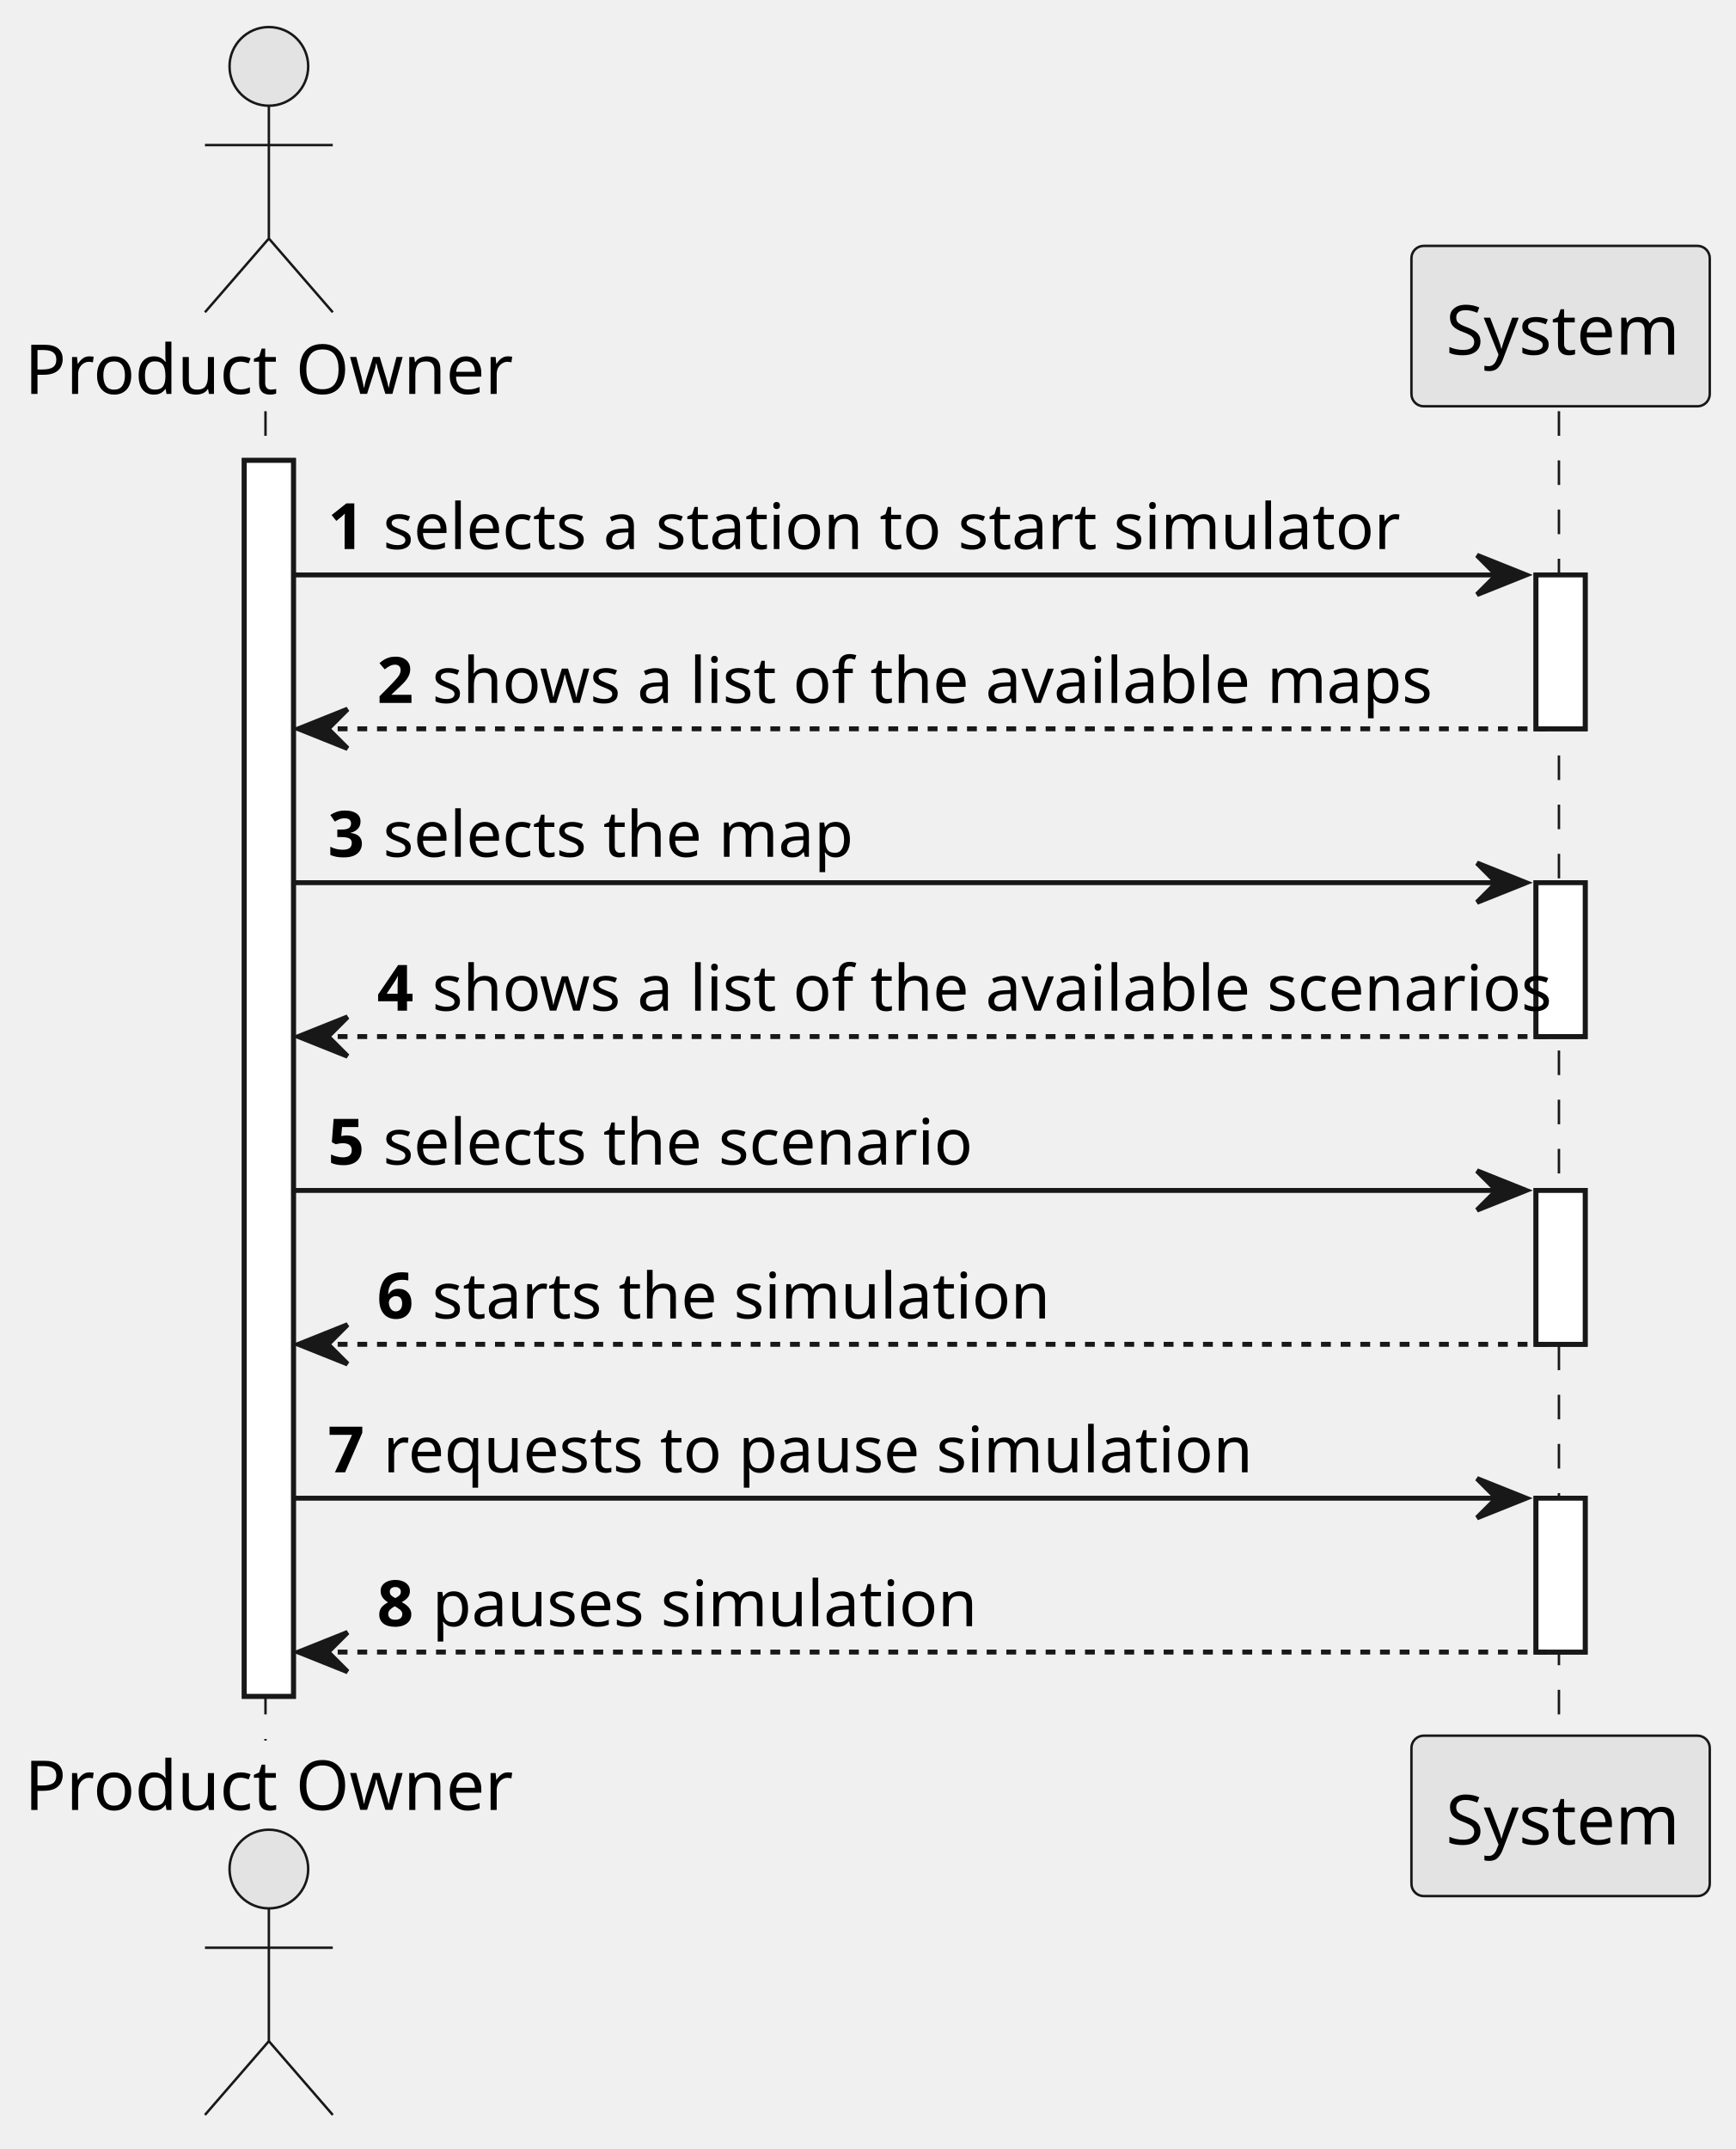
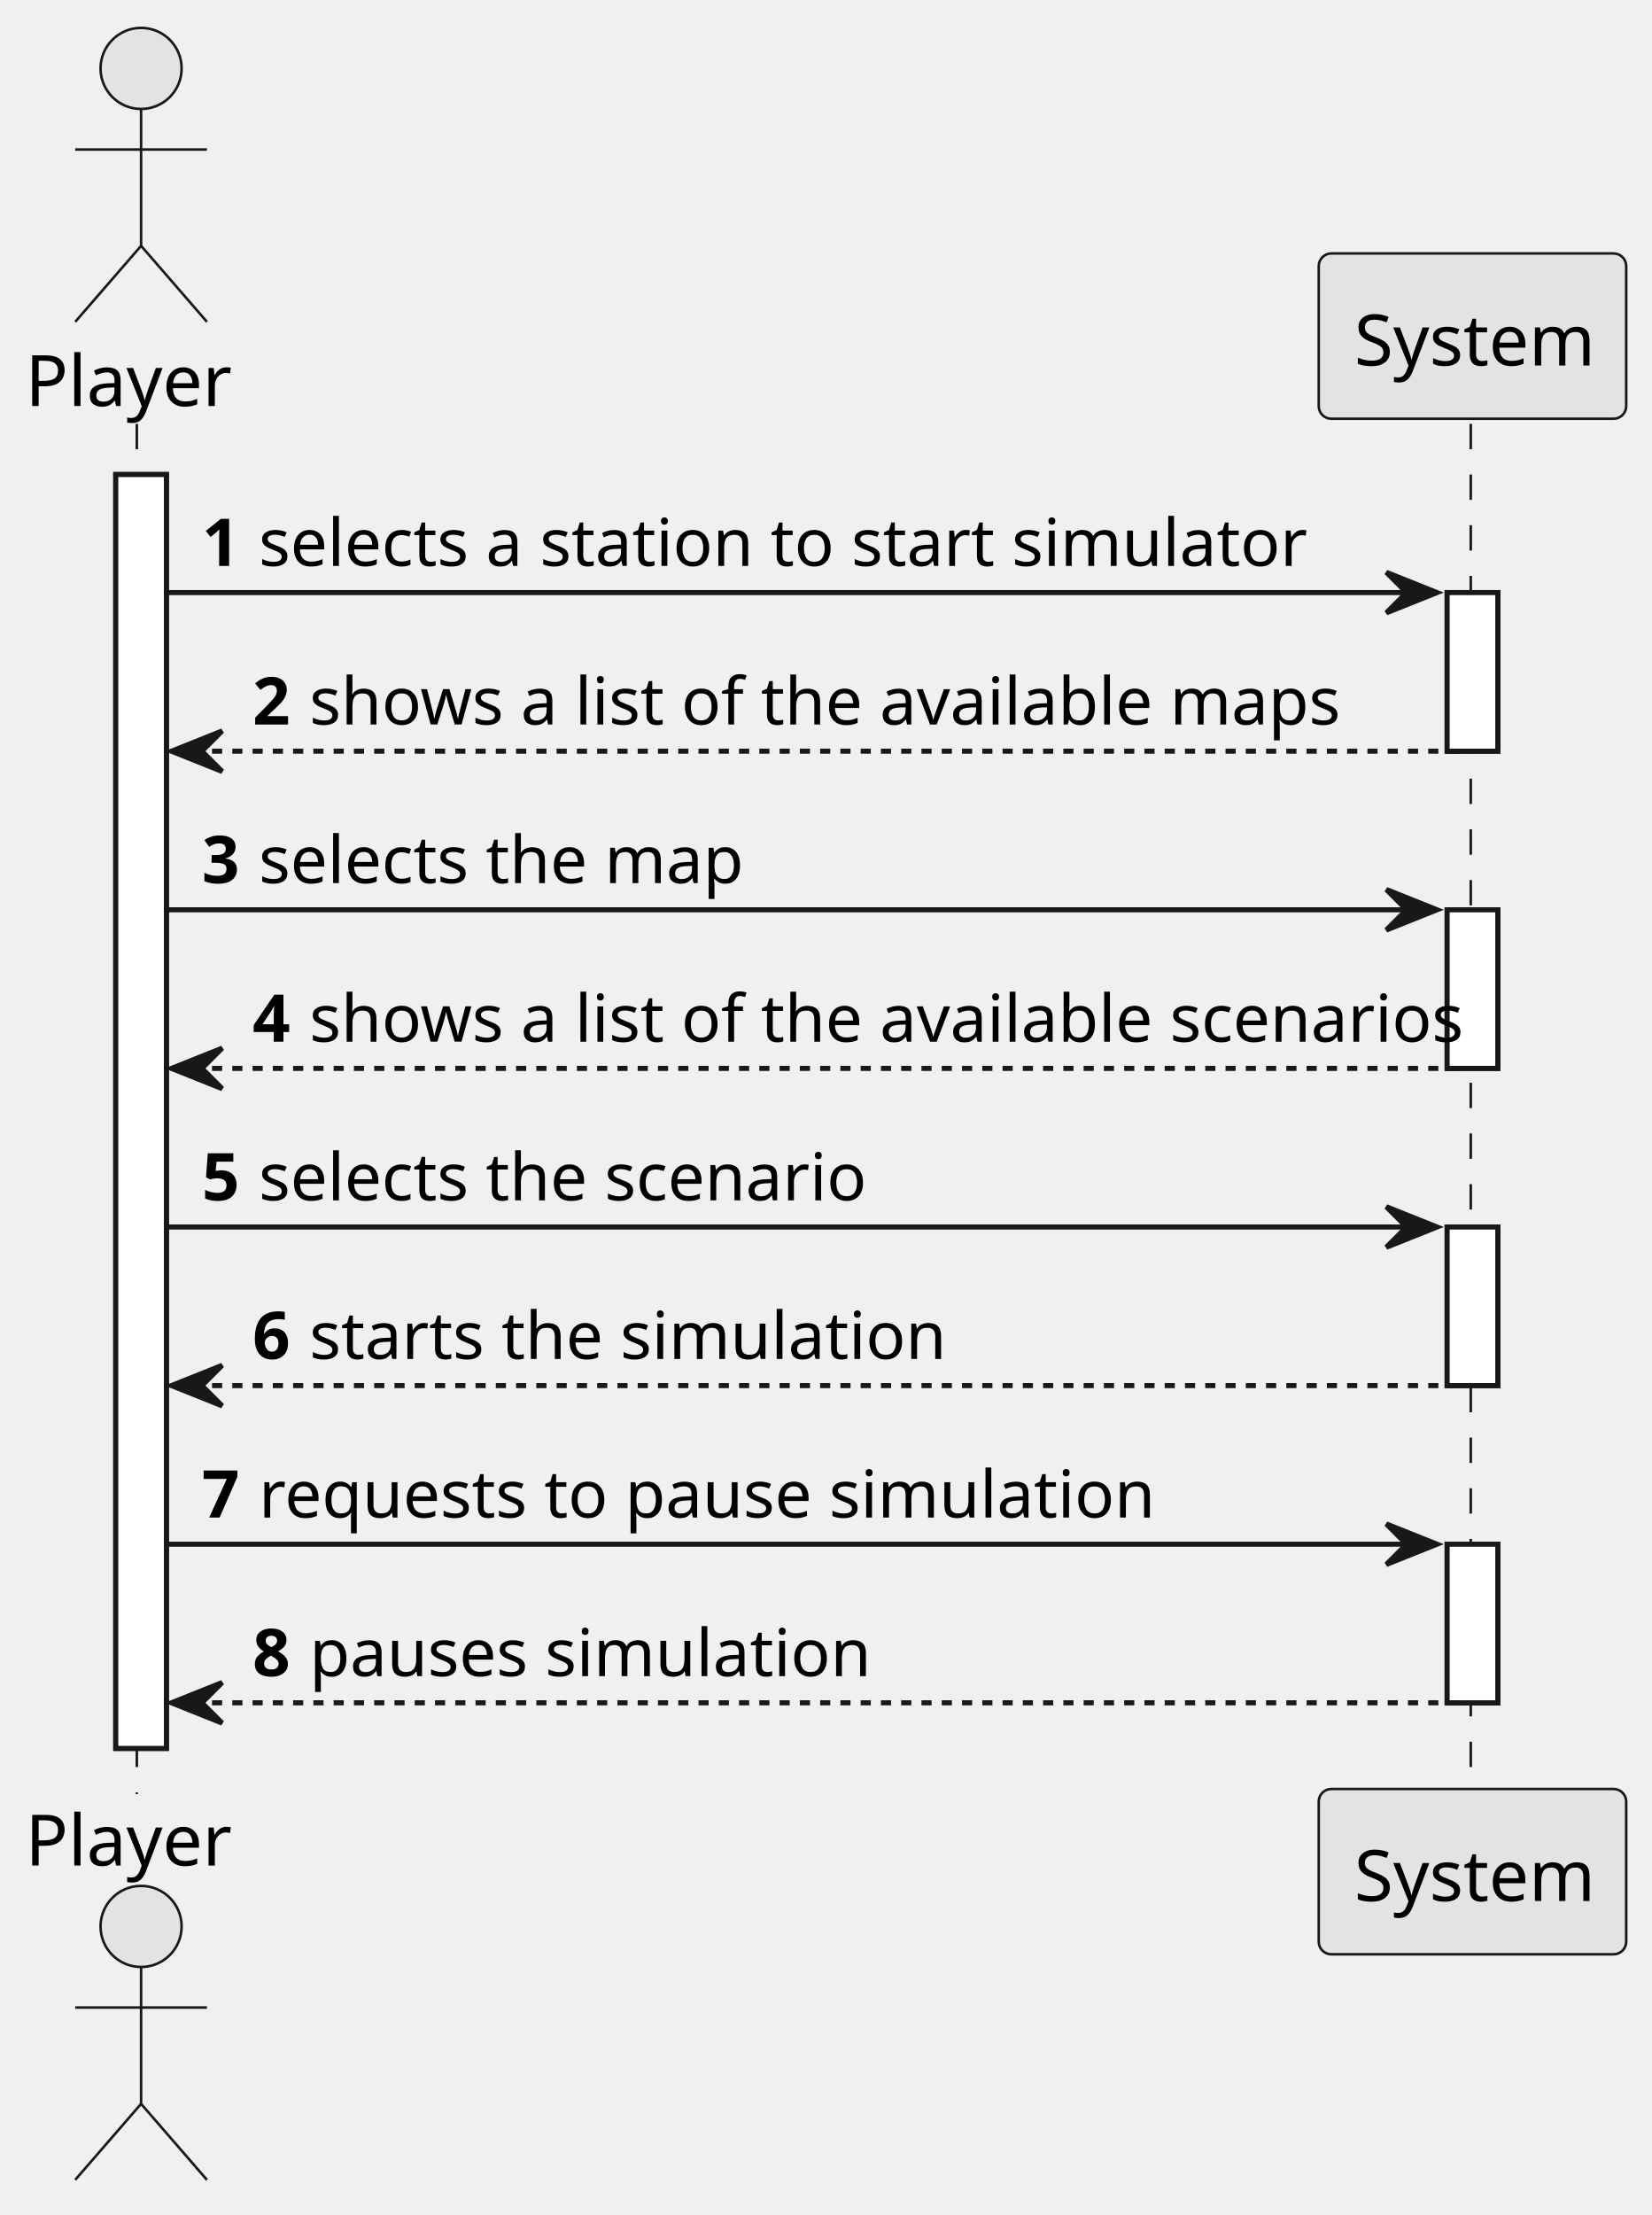
- <svg xmlns="http://www.w3.org/2000/svg" contentStyleType="text/css" height="437px" preserveAspectRatio="none" style="width:353px;height:437px;background:#FFFFFF;" version="1.1" viewBox="0 0 353 437" width="353px" zoomAndPan="magnify">
+ <svg xmlns="http://www.w3.org/2000/svg" contentStyleType="text/css" height="437px" preserveAspectRatio="none" style="width:326px;height:437px;background:#FFFFFF;" version="1.1" viewBox="0 0 326 437" width="326px" zoomAndPan="magnify">
  <defs />
  <g>
-     <rect fill="#FFFFFF" height="251.328" style="stroke:#181818;stroke-width:1.0;" width="10" x="49.686" y="93.621" />
-     <rect fill="#FFFFFF" height="31.291" style="stroke:#181818;stroke-width:1.0;" width="10" x="312.418" y="116.912" />
-     <rect fill="#FFFFFF" height="31.291" style="stroke:#181818;stroke-width:1.0;" width="10" x="312.418" y="179.494" />
-     <rect fill="#FFFFFF" height="31.291" style="stroke:#181818;stroke-width:1.0;" width="10" x="312.418" y="242.076" />
-     <rect fill="#FFFFFF" height="31.291" style="stroke:#181818;stroke-width:1.0;" width="10" x="312.418" y="304.658" />
-     <line style="stroke:#181818;stroke-width:0.5;stroke-dasharray:5.0,5.0;" x1="54" x2="54" y1="83.621" y2="353.949" />
-     <line style="stroke:#181818;stroke-width:0.5;stroke-dasharray:5.0,5.0;" x1="317.081" x2="317.081" y1="83.621" y2="353.949" />
-     <text fill="#000000" font-family="sans-serif" font-size="14" lengthAdjust="spacing" textLength="93.372" x="5" y="80.107">Product Owner</text>
-     <ellipse cx="54.686" cy="13.5" fill="#E3E3E3" rx="8" ry="8" style="stroke:#181818;stroke-width:0.5;" />
-     <path d="M54.686,21.5 L54.686,48.5 M41.686,29.5 L67.686,29.5 M54.686,48.5 L41.686,63.5 M54.686,48.5 L67.686,63.5 " fill="none" style="stroke:#181818;stroke-width:0.5;" />
-     <text fill="#000000" font-family="sans-serif" font-size="14" lengthAdjust="spacing" textLength="93.372" x="5" y="368.057">Product Owner</text>
-     <ellipse cx="54.686" cy="380.07" fill="#E3E3E3" rx="8" ry="8" style="stroke:#181818;stroke-width:0.5;" />
-     <path d="M54.686,388.07 L54.686,415.07 M41.686,396.07 L67.686,396.07 M54.686,415.07 L41.686,430.07 M54.686,415.07 L67.686,430.07 " fill="none" style="stroke:#181818;stroke-width:0.5;" />
-     <rect fill="#E3E3E3" height="32.621" rx="2.5" ry="2.5" style="stroke:#181818;stroke-width:0.5;" width="60.676" x="287.081" y="50" />
-     <text fill="#000000" font-family="sans-serif" font-size="14" lengthAdjust="spacing" textLength="46.676" x="294.081" y="72.107">System</text>
-     <rect fill="#E3E3E3" height="32.621" rx="2.5" ry="2.5" style="stroke:#181818;stroke-width:0.5;" width="60.676" x="287.081" y="352.949" />
-     <text fill="#000000" font-family="sans-serif" font-size="14" lengthAdjust="spacing" textLength="46.676" x="294.081" y="375.057">System</text>
-     <rect fill="#FFFFFF" height="251.328" style="stroke:#181818;stroke-width:1.0;" width="10" x="49.686" y="93.621" />
-     <rect fill="#FFFFFF" height="31.291" style="stroke:#181818;stroke-width:1.0;" width="10" x="312.418" y="116.912" />
-     <rect fill="#FFFFFF" height="31.291" style="stroke:#181818;stroke-width:1.0;" width="10" x="312.418" y="179.494" />
-     <rect fill="#FFFFFF" height="31.291" style="stroke:#181818;stroke-width:1.0;" width="10" x="312.418" y="242.076" />
-     <rect fill="#FFFFFF" height="31.291" style="stroke:#181818;stroke-width:1.0;" width="10" x="312.418" y="304.658" />
-     <polygon fill="#181818" points="300.418,112.912,310.418,116.912,300.418,120.912,304.418,116.912" style="stroke:#181818;stroke-width:1.0;" />
-     <line style="stroke:#181818;stroke-width:1.0;" x1="59.686" x2="306.418" y1="116.912" y2="116.912" />
-     <text fill="#000000" font-family="sans-serif" font-size="13" font-weight="bold" lengthAdjust="spacing" textLength="7.23" x="66.686" y="111.649">1</text>
-     <text fill="#000000" font-family="sans-serif" font-size="13" lengthAdjust="spacing" textLength="192.912" x="77.916" y="111.649">selects a station to start simulator</text>
-     <polygon fill="#181818" points="70.686,144.203,60.686,148.203,70.686,152.203,66.686,148.203" style="stroke:#181818;stroke-width:1.0;" />
-     <line style="stroke:#181818;stroke-width:1.0;stroke-dasharray:2.0,2.0;" x1="64.686" x2="316.418" y1="148.203" y2="148.203" />
-     <text fill="#000000" font-family="sans-serif" font-size="13" font-weight="bold" lengthAdjust="spacing" textLength="7.23" x="76.686" y="142.94">2</text>
-     <text fill="#000000" font-family="sans-serif" font-size="13" lengthAdjust="spacing" textLength="193.654" x="87.916" y="142.94">shows a list of the available maps</text>
-     <polygon fill="#181818" points="300.418,175.494,310.418,179.494,300.418,183.494,304.418,179.494" style="stroke:#181818;stroke-width:1.0;" />
-     <line style="stroke:#181818;stroke-width:1.0;" x1="59.686" x2="306.418" y1="179.494" y2="179.494" />
-     <text fill="#000000" font-family="sans-serif" font-size="13" font-weight="bold" lengthAdjust="spacing" textLength="7.23" x="66.686" y="174.231">3</text>
-     <text fill="#000000" font-family="sans-serif" font-size="13" lengthAdjust="spacing" textLength="91.044" x="77.916" y="174.231">selects the map</text>
-     <polygon fill="#181818" points="70.686,206.785,60.686,210.785,70.686,214.785,66.686,210.785" style="stroke:#181818;stroke-width:1.0;" />
-     <line style="stroke:#181818;stroke-width:1.0;stroke-dasharray:2.0,2.0;" x1="64.686" x2="316.418" y1="210.785" y2="210.785" />
-     <text fill="#000000" font-family="sans-serif" font-size="13" font-weight="bold" lengthAdjust="spacing" textLength="7.23" x="76.686" y="205.523">4</text>
-     <text fill="#000000" font-family="sans-serif" font-size="13" lengthAdjust="spacing" textLength="217.502" x="87.916" y="205.523">shows a list of the available scenarios</text>
-     <polygon fill="#181818" points="300.418,238.076,310.418,242.076,300.418,246.076,304.418,242.076" style="stroke:#181818;stroke-width:1.0;" />
-     <line style="stroke:#181818;stroke-width:1.0;" x1="59.686" x2="306.418" y1="242.076" y2="242.076" />
-     <text fill="#000000" font-family="sans-serif" font-size="13" font-weight="bold" lengthAdjust="spacing" textLength="7.23" x="66.686" y="236.814">5</text>
-     <text fill="#000000" font-family="sans-serif" font-size="13" lengthAdjust="spacing" textLength="114.893" x="77.916" y="236.814">selects the scenario</text>
-     <polygon fill="#181818" points="70.686,269.367,60.686,273.367,70.686,277.367,66.686,273.367" style="stroke:#181818;stroke-width:1.0;" />
-     <line style="stroke:#181818;stroke-width:1.0;stroke-dasharray:2.0,2.0;" x1="64.686" x2="316.418" y1="273.367" y2="273.367" />
-     <text fill="#000000" font-family="sans-serif" font-size="13" font-weight="bold" lengthAdjust="spacing" textLength="7.23" x="76.686" y="268.104">6</text>
-     <text fill="#000000" font-family="sans-serif" font-size="13" lengthAdjust="spacing" textLength="115.603" x="87.916" y="268.104">starts the simulation</text>
-     <polygon fill="#181818" points="300.418,300.658,310.418,304.658,300.418,308.658,304.418,304.658" style="stroke:#181818;stroke-width:1.0;" />
-     <line style="stroke:#181818;stroke-width:1.0;" x1="59.686" x2="306.418" y1="304.658" y2="304.658" />
-     <text fill="#000000" font-family="sans-serif" font-size="13" font-weight="bold" lengthAdjust="spacing" textLength="7.23" x="66.686" y="299.396">7</text>
-     <text fill="#000000" font-family="sans-serif" font-size="13" lengthAdjust="spacing" textLength="165.483" x="77.916" y="299.396">requests to pause simulation</text>
-     <polygon fill="#181818" points="70.686,331.949,60.686,335.949,70.686,339.949,66.686,335.949" style="stroke:#181818;stroke-width:1.0;" />
-     <line style="stroke:#181818;stroke-width:1.0;stroke-dasharray:2.0,2.0;" x1="64.686" x2="316.418" y1="335.949" y2="335.949" />
-     <text fill="#000000" font-family="sans-serif" font-size="13" font-weight="bold" lengthAdjust="spacing" textLength="7.23" x="76.686" y="330.687">8</text>
-     <text fill="#000000" font-family="sans-serif" font-size="13" lengthAdjust="spacing" textLength="104.057" x="87.916" y="330.687">pauses simulation</text>
+     <rect fill="#FFFFFF" height="251.328" style="stroke:#181818;stroke-width:1.0;" width="10" x="22.841" y="93.621" />
+     <rect fill="#FFFFFF" height="31.291" style="stroke:#181818;stroke-width:1.0;" width="10" x="285.574" y="116.912" />
+     <rect fill="#FFFFFF" height="31.291" style="stroke:#181818;stroke-width:1.0;" width="10" x="285.574" y="179.494" />
+     <rect fill="#FFFFFF" height="31.291" style="stroke:#181818;stroke-width:1.0;" width="10" x="285.574" y="242.076" />
+     <rect fill="#FFFFFF" height="31.291" style="stroke:#181818;stroke-width:1.0;" width="10" x="285.574" y="304.658" />
+     <line style="stroke:#181818;stroke-width:0.5;stroke-dasharray:5.0,5.0;" x1="27" x2="27" y1="83.621" y2="353.949" />
+     <line style="stroke:#181818;stroke-width:0.5;stroke-dasharray:5.0,5.0;" x1="290.236" x2="290.236" y1="83.621" y2="353.949" />
+     <text fill="#000000" font-family="sans-serif" font-size="14" lengthAdjust="spacing" textLength="39.683" x="5" y="80.107">Player</text>
+     <ellipse cx="27.841" cy="13.5" fill="#E3E3E3" rx="8" ry="8" style="stroke:#181818;stroke-width:0.5;" />
+     <path d="M27.841,21.5 L27.841,48.5 M14.841,29.5 L40.841,29.5 M27.841,48.5 L14.841,63.5 M27.841,48.5 L40.841,63.5 " fill="none" style="stroke:#181818;stroke-width:0.5;" />
+     <text fill="#000000" font-family="sans-serif" font-size="14" lengthAdjust="spacing" textLength="39.683" x="5" y="368.057">Player</text>
+     <ellipse cx="27.841" cy="380.07" fill="#E3E3E3" rx="8" ry="8" style="stroke:#181818;stroke-width:0.5;" />
+     <path d="M27.841,388.07 L27.841,415.07 M14.841,396.07 L40.841,396.07 M27.841,415.07 L14.841,430.07 M27.841,415.07 L40.841,430.07 " fill="none" style="stroke:#181818;stroke-width:0.5;" />
+     <rect fill="#E3E3E3" height="32.621" rx="2.5" ry="2.5" style="stroke:#181818;stroke-width:0.5;" width="60.676" x="260.236" y="50" />
+     <text fill="#000000" font-family="sans-serif" font-size="14" lengthAdjust="spacing" textLength="46.676" x="267.236" y="72.107">System</text>
+     <rect fill="#E3E3E3" height="32.621" rx="2.5" ry="2.5" style="stroke:#181818;stroke-width:0.5;" width="60.676" x="260.236" y="352.949" />
+     <text fill="#000000" font-family="sans-serif" font-size="14" lengthAdjust="spacing" textLength="46.676" x="267.236" y="375.057">System</text>
+     <rect fill="#FFFFFF" height="251.328" style="stroke:#181818;stroke-width:1.0;" width="10" x="22.841" y="93.621" />
+     <rect fill="#FFFFFF" height="31.291" style="stroke:#181818;stroke-width:1.0;" width="10" x="285.574" y="116.912" />
+     <rect fill="#FFFFFF" height="31.291" style="stroke:#181818;stroke-width:1.0;" width="10" x="285.574" y="179.494" />
+     <rect fill="#FFFFFF" height="31.291" style="stroke:#181818;stroke-width:1.0;" width="10" x="285.574" y="242.076" />
+     <rect fill="#FFFFFF" height="31.291" style="stroke:#181818;stroke-width:1.0;" width="10" x="285.574" y="304.658" />
+     <polygon fill="#181818" points="273.574,112.912,283.574,116.912,273.574,120.912,277.574,116.912" style="stroke:#181818;stroke-width:1.0;" />
+     <line style="stroke:#181818;stroke-width:1.0;" x1="32.841" x2="279.574" y1="116.912" y2="116.912" />
+     <text fill="#000000" font-family="sans-serif" font-size="13" font-weight="bold" lengthAdjust="spacing" textLength="7.23" x="39.841" y="111.649">1</text>
+     <text fill="#000000" font-family="sans-serif" font-size="13" lengthAdjust="spacing" textLength="192.912" x="51.071" y="111.649">selects a station to start simulator</text>
+     <polygon fill="#181818" points="43.841,144.203,33.841,148.203,43.841,152.203,39.841,148.203" style="stroke:#181818;stroke-width:1.0;" />
+     <line style="stroke:#181818;stroke-width:1.0;stroke-dasharray:2.0,2.0;" x1="37.841" x2="289.574" y1="148.203" y2="148.203" />
+     <text fill="#000000" font-family="sans-serif" font-size="13" font-weight="bold" lengthAdjust="spacing" textLength="7.23" x="49.841" y="142.94">2</text>
+     <text fill="#000000" font-family="sans-serif" font-size="13" lengthAdjust="spacing" textLength="193.654" x="61.071" y="142.94">shows a list of the available maps</text>
+     <polygon fill="#181818" points="273.574,175.494,283.574,179.494,273.574,183.494,277.574,179.494" style="stroke:#181818;stroke-width:1.0;" />
+     <line style="stroke:#181818;stroke-width:1.0;" x1="32.841" x2="279.574" y1="179.494" y2="179.494" />
+     <text fill="#000000" font-family="sans-serif" font-size="13" font-weight="bold" lengthAdjust="spacing" textLength="7.23" x="39.841" y="174.231">3</text>
+     <text fill="#000000" font-family="sans-serif" font-size="13" lengthAdjust="spacing" textLength="91.044" x="51.071" y="174.231">selects the map</text>
+     <polygon fill="#181818" points="43.841,206.785,33.841,210.785,43.841,214.785,39.841,210.785" style="stroke:#181818;stroke-width:1.0;" />
+     <line style="stroke:#181818;stroke-width:1.0;stroke-dasharray:2.0,2.0;" x1="37.841" x2="289.574" y1="210.785" y2="210.785" />
+     <text fill="#000000" font-family="sans-serif" font-size="13" font-weight="bold" lengthAdjust="spacing" textLength="7.23" x="49.841" y="205.523">4</text>
+     <text fill="#000000" font-family="sans-serif" font-size="13" lengthAdjust="spacing" textLength="217.502" x="61.071" y="205.523">shows a list of the available scenarios</text>
+     <polygon fill="#181818" points="273.574,238.076,283.574,242.076,273.574,246.076,277.574,242.076" style="stroke:#181818;stroke-width:1.0;" />
+     <line style="stroke:#181818;stroke-width:1.0;" x1="32.841" x2="279.574" y1="242.076" y2="242.076" />
+     <text fill="#000000" font-family="sans-serif" font-size="13" font-weight="bold" lengthAdjust="spacing" textLength="7.23" x="39.841" y="236.814">5</text>
+     <text fill="#000000" font-family="sans-serif" font-size="13" lengthAdjust="spacing" textLength="114.893" x="51.071" y="236.814">selects the scenario</text>
+     <polygon fill="#181818" points="43.841,269.367,33.841,273.367,43.841,277.367,39.841,273.367" style="stroke:#181818;stroke-width:1.0;" />
+     <line style="stroke:#181818;stroke-width:1.0;stroke-dasharray:2.0,2.0;" x1="37.841" x2="289.574" y1="273.367" y2="273.367" />
+     <text fill="#000000" font-family="sans-serif" font-size="13" font-weight="bold" lengthAdjust="spacing" textLength="7.23" x="49.841" y="268.104">6</text>
+     <text fill="#000000" font-family="sans-serif" font-size="13" lengthAdjust="spacing" textLength="115.603" x="61.071" y="268.104">starts the simulation</text>
+     <polygon fill="#181818" points="273.574,300.658,283.574,304.658,273.574,308.658,277.574,304.658" style="stroke:#181818;stroke-width:1.0;" />
+     <line style="stroke:#181818;stroke-width:1.0;" x1="32.841" x2="279.574" y1="304.658" y2="304.658" />
+     <text fill="#000000" font-family="sans-serif" font-size="13" font-weight="bold" lengthAdjust="spacing" textLength="7.23" x="39.841" y="299.396">7</text>
+     <text fill="#000000" font-family="sans-serif" font-size="13" lengthAdjust="spacing" textLength="165.483" x="51.071" y="299.396">requests to pause simulation</text>
+     <polygon fill="#181818" points="43.841,331.949,33.841,335.949,43.841,339.949,39.841,335.949" style="stroke:#181818;stroke-width:1.0;" />
+     <line style="stroke:#181818;stroke-width:1.0;stroke-dasharray:2.0,2.0;" x1="37.841" x2="289.574" y1="335.949" y2="335.949" />
+     <text fill="#000000" font-family="sans-serif" font-size="13" font-weight="bold" lengthAdjust="spacing" textLength="7.23" x="49.841" y="330.687">8</text>
+     <text fill="#000000" font-family="sans-serif" font-size="13" lengthAdjust="spacing" textLength="104.057" x="61.071" y="330.687">pauses simulation</text>
  </g>
</svg>
